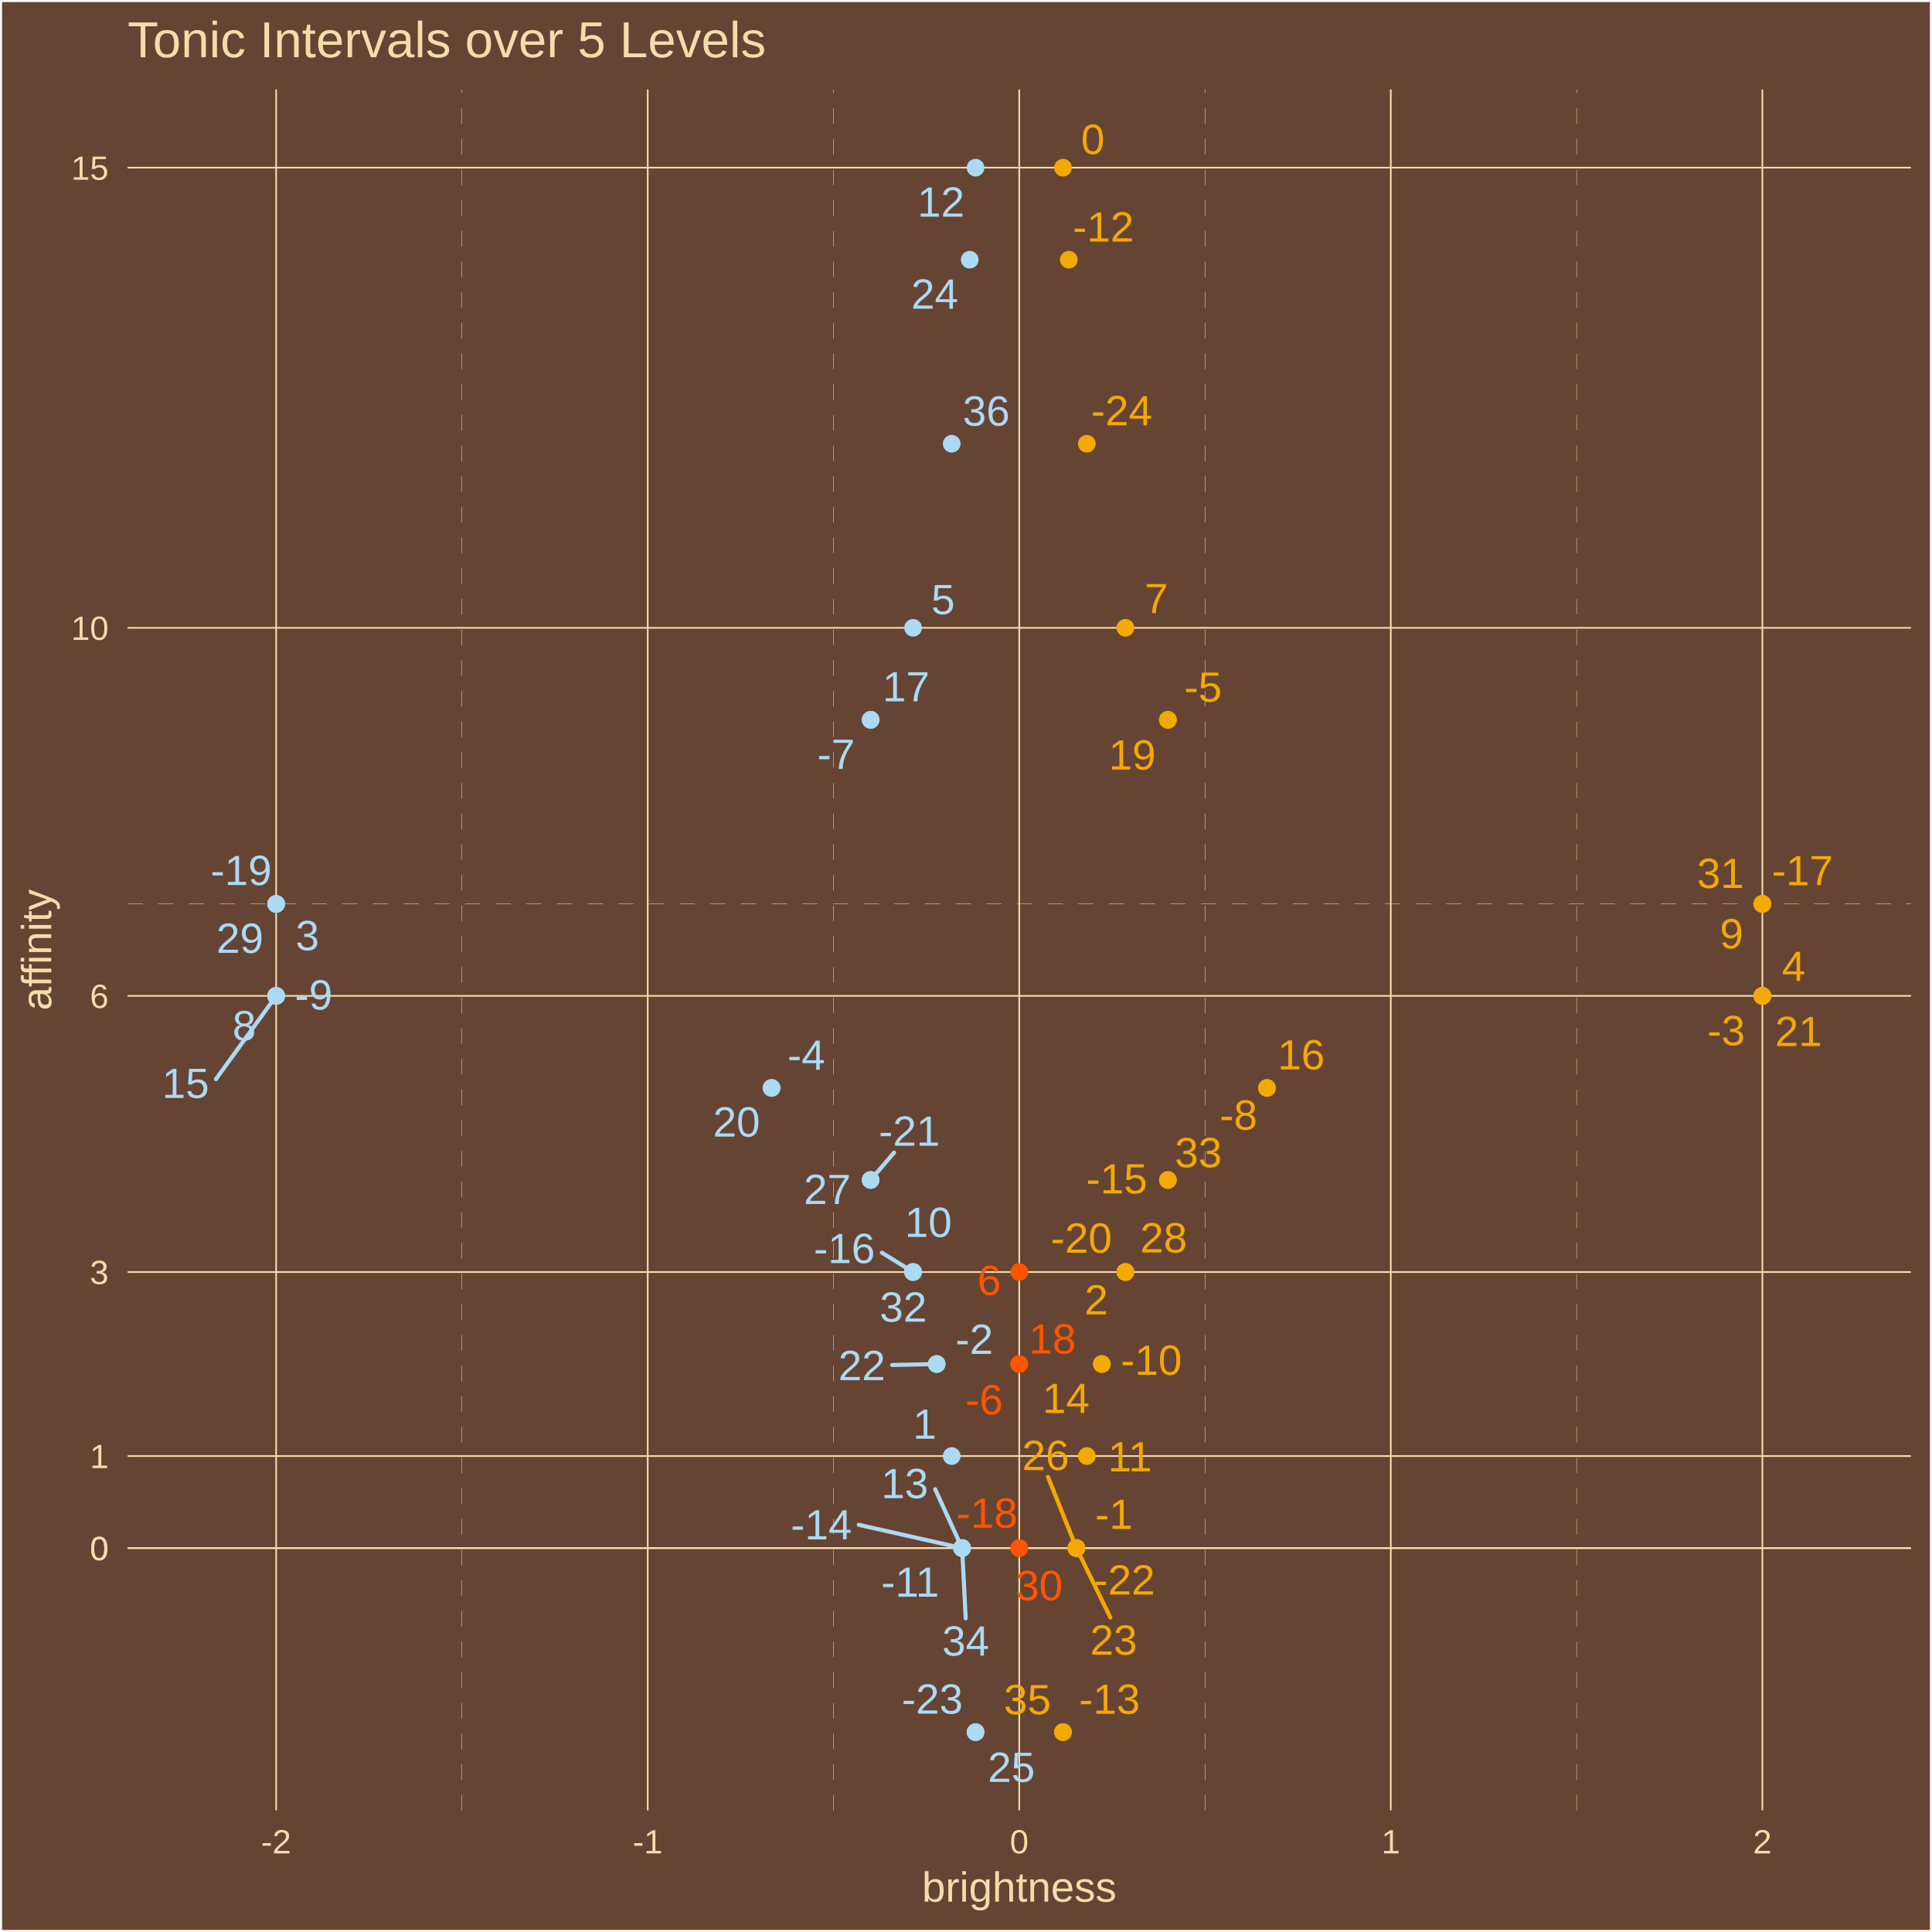
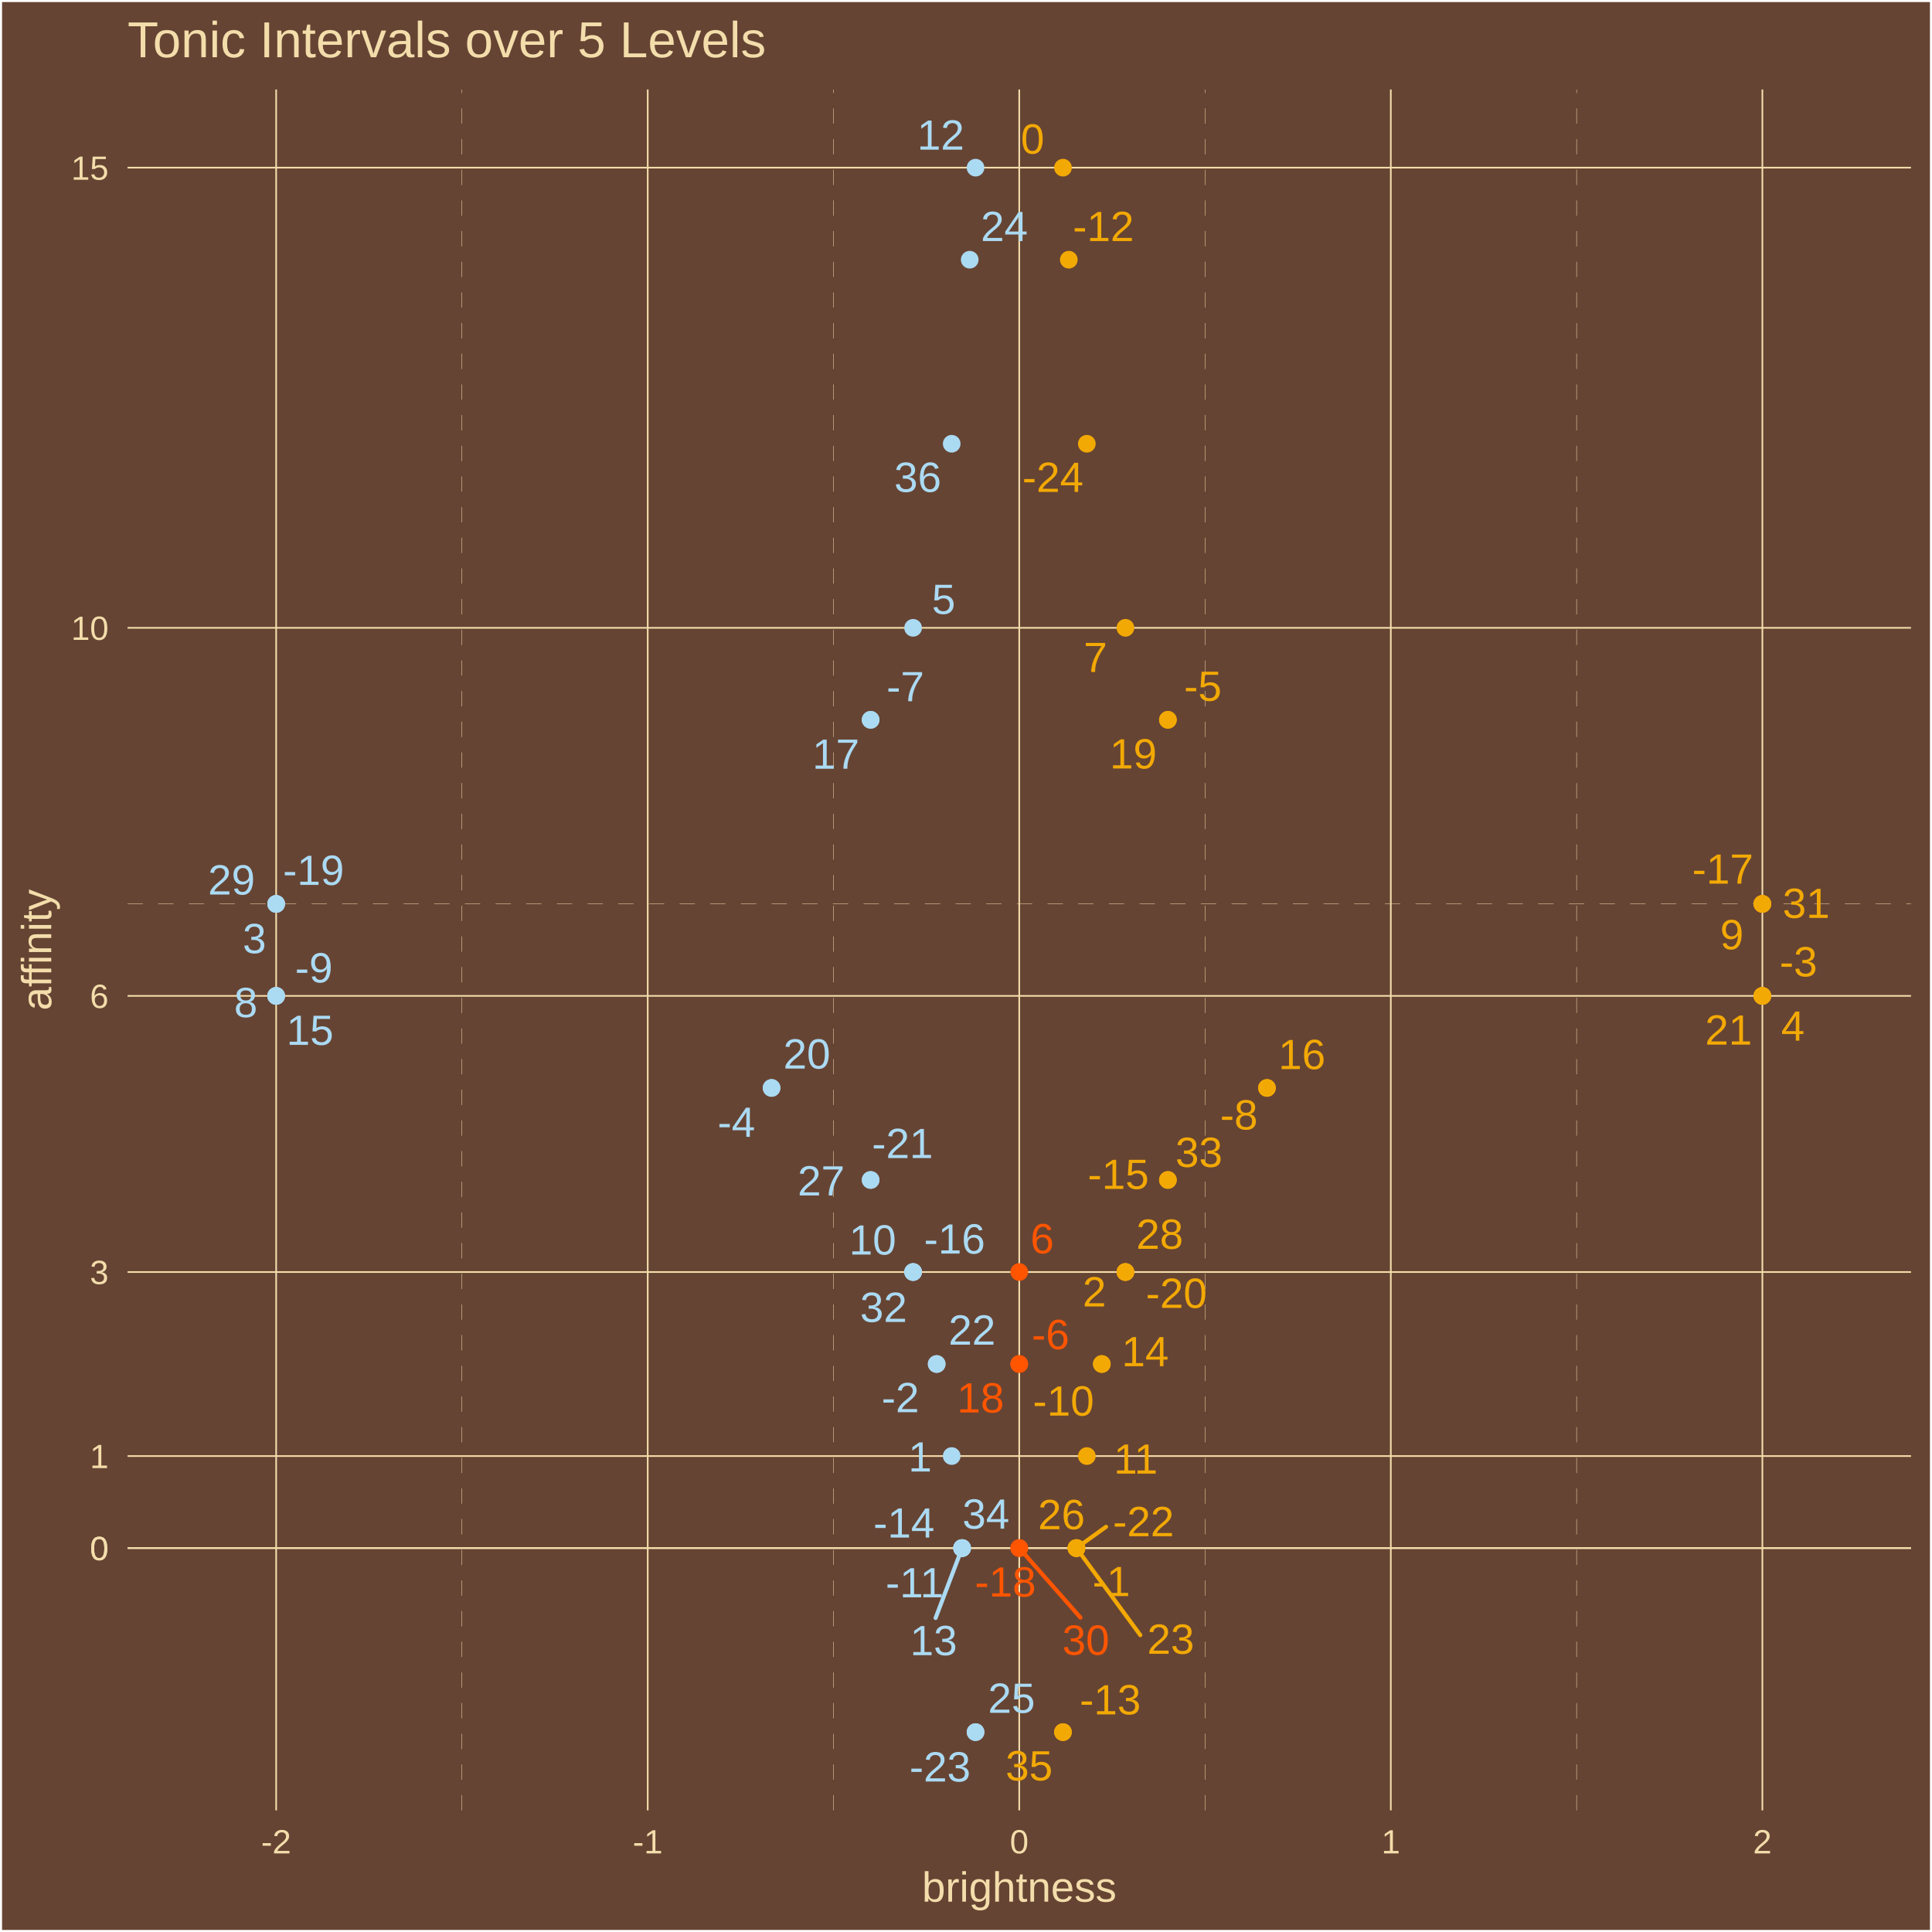
<svg xmlns="http://www.w3.org/2000/svg" class="svglite" width="504.00pt" height="504.00pt" viewBox="0 0 504.00 504.00">
  <defs>
    <style type="text/css">
    .svglite line, .svglite polyline, .svglite polygon, .svglite path, .svglite rect, .svglite circle {
      fill: none;
      stroke: #000000;
      stroke-linecap: round;
      stroke-linejoin: round;
      stroke-miterlimit: 10.00;
    }
    .svglite text {
      white-space: pre;
    }
  </style>
  </defs>
  <rect width="100%" height="100%" style="stroke: none; fill: #664433;" />
  <defs>
    <clipPath id="cpMC4wMHw1MDQuMDB8MC4wMHw1MDQuMDA=">
      <rect x="0.00" y="0.00" width="504.00" height="504.00" />
    </clipPath>
  </defs>
  <g clip-path="url(#cpMC4wMHw1MDQuMDB8MC4wMHw1MDQuMDA=)">
    <rect x="0.00" y="0" width="504.00" height="504.00" style="stroke-width: 1.07; stroke: #FFFFFF; fill: #664433;" />
  </g>
  <defs>
    <clipPath id="cpMzMuMjd8NDk4LjUyfDIzLjM0fDQ3Mi4yNw==">
      <rect x="33.27" y="23.34" width="465.25" height="448.93" />
    </clipPath>
  </defs>
  <g clip-path="url(#cpMzMuMjd8NDk4LjUyfDIzLjM0fDQ3Mi4yNw==)">
    <rect x="33.27" y="23.34" width="465.25" height="448.93" style="stroke-width: 1.07; stroke: none; fill: #664433;" />
    <polyline points="33.27,235.80 498.52,235.80 " style="stroke-width: 0.11; stroke: #F3DDAB; stroke-dasharray: 4.00,4.00; stroke-linecap: butt;" />
    <polyline points="120.50,472.27 120.50,23.34 " style="stroke-width: 0.11; stroke: #F3DDAB; stroke-dasharray: 4.00,4.00; stroke-linecap: butt;" />
    <polyline points="217.43,472.27 217.43,23.34 " style="stroke-width: 0.11; stroke: #F3DDAB; stroke-dasharray: 4.00,4.00; stroke-linecap: butt;" />
    <polyline points="314.36,472.27 314.36,23.34 " style="stroke-width: 0.11; stroke: #F3DDAB; stroke-dasharray: 4.00,4.00; stroke-linecap: butt;" />
    <polyline points="411.29,472.27 411.29,23.34 " style="stroke-width: 0.11; stroke: #F3DDAB; stroke-dasharray: 4.00,4.00; stroke-linecap: butt;" />
    <polyline points="33.27,403.85 498.52,403.85 " style="stroke-width: 0.43; stroke: #F3DDAB; stroke-linecap: butt;" />
    <polyline points="33.27,403.85 498.52,403.85 " style="stroke-width: 0.43; stroke: #F3DDAB; stroke-linecap: butt;" />
    <polyline points="33.27,379.84 498.52,379.84 " style="stroke-width: 0.43; stroke: #F3DDAB; stroke-linecap: butt;" />
    <polyline points="33.27,331.83 498.52,331.83 " style="stroke-width: 0.43; stroke: #F3DDAB; stroke-linecap: butt;" />
    <polyline points="33.27,259.80 498.52,259.80 " style="stroke-width: 0.43; stroke: #F3DDAB; stroke-linecap: butt;" />
    <polyline points="33.27,163.78 498.52,163.78 " style="stroke-width: 0.43; stroke: #F3DDAB; stroke-linecap: butt;" />
    <polyline points="33.27,43.74 498.52,43.74 " style="stroke-width: 0.43; stroke: #F3DDAB; stroke-linecap: butt;" />
    <polyline points="72.04,472.27 72.04,23.34 " style="stroke-width: 0.43; stroke: #F3DDAB; stroke-linecap: butt;" />
    <polyline points="168.97,472.27 168.97,23.34 " style="stroke-width: 0.43; stroke: #F3DDAB; stroke-linecap: butt;" />
    <polyline points="265.89,472.27 265.89,23.34 " style="stroke-width: 0.43; stroke: #F3DDAB; stroke-linecap: butt;" />
    <polyline points="362.82,472.27 362.82,23.34 " style="stroke-width: 0.43; stroke: #F3DDAB; stroke-linecap: butt;" />
    <polyline points="459.75,472.27 459.75,23.34 " style="stroke-width: 0.43; stroke: #F3DDAB; stroke-linecap: butt;" />
    <circle cx="283.52" cy="115.76" r="1.95" style="stroke-width: 0.71; stroke: #F3A904; fill: #F3A904;" />
    <circle cx="254.49" cy="451.86" r="1.95" style="stroke-width: 0.71; stroke: #ABDAF3; fill: #ABDAF3;" />
    <circle cx="280.81" cy="403.85" r="1.95" style="stroke-width: 0.71; stroke: #F3A904; fill: #F3A904;" />
    <circle cx="227.12" cy="307.82" r="1.95" style="stroke-width: 0.71; stroke: #ABDAF3; fill: #ABDAF3;" />
    <circle cx="293.59" cy="331.83" r="1.95" style="stroke-width: 0.71; stroke: #F3A904; fill: #F3A904;" />
    <circle cx="72.04" cy="235.80" r="1.95" style="stroke-width: 0.71; stroke: #ABDAF3; fill: #ABDAF3;" />
    <circle cx="265.89" cy="403.85" r="1.95" style="stroke-width: 0.71; stroke: #FF5500; fill: #FF5500;" />
    <circle cx="459.75" cy="235.80" r="1.95" style="stroke-width: 0.71; stroke: #F3A904; fill: #F3A904;" />
    <circle cx="238.20" cy="331.83" r="1.95" style="stroke-width: 0.71; stroke: #ABDAF3; fill: #ABDAF3;" />
    <circle cx="304.67" cy="307.82" r="1.95" style="stroke-width: 0.71; stroke: #F3A904; fill: #F3A904;" />
    <circle cx="250.98" cy="403.85" r="1.95" style="stroke-width: 0.71; stroke: #ABDAF3; fill: #ABDAF3;" />
    <circle cx="277.30" cy="451.86" r="1.95" style="stroke-width: 0.71; stroke: #F3A904; fill: #F3A904;" />
    <circle cx="278.82" cy="67.75" r="1.95" style="stroke-width: 0.71; stroke: #F3A904; fill: #F3A904;" />
    <circle cx="250.98" cy="403.85" r="1.95" style="stroke-width: 0.71; stroke: #ABDAF3; fill: #ABDAF3;" />
    <circle cx="287.43" cy="355.83" r="1.95" style="stroke-width: 0.71; stroke: #F3A904; fill: #F3A904;" />
    <circle cx="72.04" cy="259.80" r="1.95" style="stroke-width: 0.71; stroke: #ABDAF3; fill: #ABDAF3;" />
    <circle cx="330.51" cy="283.81" r="1.95" style="stroke-width: 0.71; stroke: #F3A904; fill: #F3A904;" />
    <circle cx="227.12" cy="187.78" r="1.95" style="stroke-width: 0.71; stroke: #ABDAF3; fill: #ABDAF3;" />
    <circle cx="265.89" cy="355.83" r="1.95" style="stroke-width: 0.71; stroke: #FF5500; fill: #FF5500;" />
    <circle cx="304.67" cy="187.78" r="1.95" style="stroke-width: 0.71; stroke: #F3A904; fill: #F3A904;" />
    <circle cx="201.28" cy="283.81" r="1.95" style="stroke-width: 0.71; stroke: #ABDAF3; fill: #ABDAF3;" />
    <circle cx="459.75" cy="259.80" r="1.95" style="stroke-width: 0.71; stroke: #F3A904; fill: #F3A904;" />
    <circle cx="244.35" cy="355.83" r="1.95" style="stroke-width: 0.71; stroke: #ABDAF3; fill: #ABDAF3;" />
    <circle cx="280.81" cy="403.85" r="1.95" style="stroke-width: 0.71; stroke: #F3A904; fill: #F3A904;" />
    <circle cx="277.30" cy="43.74" r="1.95" style="stroke-width: 0.71; stroke: #F3A904; fill: #F3A904;" />
    <circle cx="248.27" cy="379.84" r="1.95" style="stroke-width: 0.71; stroke: #ABDAF3; fill: #ABDAF3;" />
    <circle cx="293.59" cy="331.83" r="1.95" style="stroke-width: 0.71; stroke: #F3A904; fill: #F3A904;" />
    <circle cx="72.04" cy="235.80" r="1.95" style="stroke-width: 0.71; stroke: #ABDAF3; fill: #ABDAF3;" />
    <circle cx="459.75" cy="259.80" r="1.95" style="stroke-width: 0.71; stroke: #F3A904; fill: #F3A904;" />
    <circle cx="238.20" cy="163.78" r="1.95" style="stroke-width: 0.71; stroke: #ABDAF3; fill: #ABDAF3;" />
    <circle cx="265.89" cy="331.83" r="1.95" style="stroke-width: 0.71; stroke: #FF5500; fill: #FF5500;" />
    <circle cx="293.59" cy="163.78" r="1.95" style="stroke-width: 0.71; stroke: #F3A904; fill: #F3A904;" />
    <circle cx="72.04" cy="259.80" r="1.95" style="stroke-width: 0.71; stroke: #ABDAF3; fill: #ABDAF3;" />
    <circle cx="459.75" cy="235.80" r="1.95" style="stroke-width: 0.71; stroke: #F3A904; fill: #F3A904;" />
    <circle cx="238.20" cy="331.83" r="1.95" style="stroke-width: 0.71; stroke: #ABDAF3; fill: #ABDAF3;" />
    <circle cx="283.52" cy="379.84" r="1.95" style="stroke-width: 0.71; stroke: #F3A904; fill: #F3A904;" />
    <circle cx="254.49" cy="43.74" r="1.95" style="stroke-width: 0.71; stroke: #ABDAF3; fill: #ABDAF3;" />
    <circle cx="250.98" cy="403.85" r="1.95" style="stroke-width: 0.71; stroke: #ABDAF3; fill: #ABDAF3;" />
    <circle cx="287.43" cy="355.83" r="1.95" style="stroke-width: 0.71; stroke: #F3A904; fill: #F3A904;" />
    <circle cx="72.04" cy="259.80" r="1.95" style="stroke-width: 0.71; stroke: #ABDAF3; fill: #ABDAF3;" />
    <circle cx="330.51" cy="283.81" r="1.95" style="stroke-width: 0.71; stroke: #F3A904; fill: #F3A904;" />
    <circle cx="227.12" cy="187.78" r="1.95" style="stroke-width: 0.71; stroke: #ABDAF3; fill: #ABDAF3;" />
    <circle cx="265.89" cy="355.83" r="1.95" style="stroke-width: 0.71; stroke: #FF5500; fill: #FF5500;" />
    <circle cx="304.67" cy="187.78" r="1.95" style="stroke-width: 0.71; stroke: #F3A904; fill: #F3A904;" />
    <circle cx="201.28" cy="283.81" r="1.95" style="stroke-width: 0.71; stroke: #ABDAF3; fill: #ABDAF3;" />
    <circle cx="459.75" cy="259.80" r="1.95" style="stroke-width: 0.71; stroke: #F3A904; fill: #F3A904;" />
    <circle cx="244.35" cy="355.83" r="1.95" style="stroke-width: 0.71; stroke: #ABDAF3; fill: #ABDAF3;" />
    <circle cx="280.81" cy="403.85" r="1.95" style="stroke-width: 0.71; stroke: #F3A904; fill: #F3A904;" />
    <circle cx="252.97" cy="67.75" r="1.95" style="stroke-width: 0.71; stroke: #ABDAF3; fill: #ABDAF3;" />
    <circle cx="254.49" cy="451.86" r="1.95" style="stroke-width: 0.71; stroke: #ABDAF3; fill: #ABDAF3;" />
    <circle cx="280.81" cy="403.85" r="1.95" style="stroke-width: 0.71; stroke: #F3A904; fill: #F3A904;" />
    <circle cx="227.12" cy="307.82" r="1.95" style="stroke-width: 0.71; stroke: #ABDAF3; fill: #ABDAF3;" />
    <circle cx="293.59" cy="331.83" r="1.95" style="stroke-width: 0.71; stroke: #F3A904; fill: #F3A904;" />
    <circle cx="72.04" cy="235.80" r="1.95" style="stroke-width: 0.71; stroke: #ABDAF3; fill: #ABDAF3;" />
    <circle cx="265.89" cy="403.85" r="1.95" style="stroke-width: 0.71; stroke: #FF5500; fill: #FF5500;" />
    <circle cx="459.75" cy="235.80" r="1.95" style="stroke-width: 0.71; stroke: #F3A904; fill: #F3A904;" />
    <circle cx="238.20" cy="331.83" r="1.95" style="stroke-width: 0.71; stroke: #ABDAF3; fill: #ABDAF3;" />
    <circle cx="304.67" cy="307.82" r="1.95" style="stroke-width: 0.71; stroke: #F3A904; fill: #F3A904;" />
    <circle cx="250.98" cy="403.85" r="1.95" style="stroke-width: 0.71; stroke: #ABDAF3; fill: #ABDAF3;" />
    <circle cx="277.30" cy="451.86" r="1.95" style="stroke-width: 0.71; stroke: #F3A904; fill: #F3A904;" />
    <circle cx="248.27" cy="115.76" r="1.95" style="stroke-width: 0.71; stroke: #ABDAF3; fill: #ABDAF3;" />
-     <line x1="233.23" y1="300.69" x2="227.85" y2="306.97" style="stroke-width: 1.07; stroke: #ABDAF3;" />
-     <line x1="230.05" y1="326.78" x2="237.24" y2="331.23" style="stroke-width: 1.07; stroke: #ABDAF3;" />
-     <line x1="224.03" y1="397.78" x2="249.87" y2="403.60" style="stroke-width: 1.07; stroke: #ABDAF3;" />
-     <line x1="243.95" y1="388.49" x2="250.52" y2="402.84" style="stroke-width: 1.07; stroke: #ABDAF3;" />
-     <line x1="56.34" y1="281.50" x2="71.39" y2="260.71" style="stroke-width: 1.07; stroke: #ABDAF3;" />
-     <line x1="232.77" y1="356.09" x2="243.21" y2="355.86" style="stroke-width: 1.07; stroke: #ABDAF3;" />
-     <line x1="289.66" y1="421.95" x2="281.29" y2="404.84" style="stroke-width: 1.07; stroke: #F3A904;" />
-     <line x1="273.39" y1="385.29" x2="280.40" y2="402.82" style="stroke-width: 1.07; stroke: #F3A904;" />
-     <line x1="251.92" y1="422.18" x2="251.04" y2="404.95" style="stroke-width: 1.07; stroke: #ABDAF3;" />
-     <text x="292.61" y="110.94" text-anchor="middle" style="font-size: 11.04px;fill: #F3A904; font-family: &quot;Arial&quot;;" textLength="15.94px" lengthAdjust="spacingAndGlyphs">-24</text>
-     <text x="243.21" y="447.04" text-anchor="middle" style="font-size: 11.04px;fill: #ABDAF3; font-family: &quot;Arial&quot;;" textLength="15.94px" lengthAdjust="spacingAndGlyphs">-23</text>
-     <text x="293.33" y="415.97" text-anchor="middle" style="font-size: 11.04px;fill: #F3A904; font-family: &quot;Arial&quot;;" textLength="15.94px" lengthAdjust="spacingAndGlyphs">-22</text>
-     <text x="237.22" y="298.89" text-anchor="middle" style="font-size: 11.04px;fill: #ABDAF3; font-family: &quot;Arial&quot;;" textLength="15.94px" lengthAdjust="spacingAndGlyphs">-21</text>
-     <text x="282.09" y="326.80" text-anchor="middle" style="font-size: 11.04px;fill: #F3A904; font-family: &quot;Arial&quot;;" textLength="15.94px" lengthAdjust="spacingAndGlyphs">-20</text>
-     <text x="62.91" y="230.88" text-anchor="middle" style="font-size: 11.04px;fill: #ABDAF3; font-family: &quot;Arial&quot;;" textLength="15.94px" lengthAdjust="spacingAndGlyphs">-19</text>
-     <text x="257.48" y="398.53" text-anchor="middle" style="font-size: 11.04px;fill: #FF5500; font-family: &quot;Arial&quot;;" textLength="15.94px" lengthAdjust="spacingAndGlyphs">-18</text>
-     <text x="470.20" y="230.93" text-anchor="middle" style="font-size: 11.04px;fill: #F3A904; font-family: &quot;Arial&quot;;" textLength="15.94px" lengthAdjust="spacingAndGlyphs">-17</text>
-     <text x="220.28" y="329.49" text-anchor="middle" style="font-size: 11.04px;fill: #ABDAF3; font-family: &quot;Arial&quot;;" textLength="15.94px" lengthAdjust="spacingAndGlyphs">-16</text>
-     <text x="291.32" y="311.33" text-anchor="middle" style="font-size: 11.04px;fill: #F3A904; font-family: &quot;Arial&quot;;" textLength="15.94px" lengthAdjust="spacingAndGlyphs">-15</text>
-     <text x="214.26" y="401.58" text-anchor="middle" style="font-size: 11.04px;fill: #ABDAF3; font-family: &quot;Arial&quot;;" textLength="15.94px" lengthAdjust="spacingAndGlyphs">-14</text>
-     <text x="289.43" y="447.08" text-anchor="middle" style="font-size: 11.04px;fill: #F3A904; font-family: &quot;Arial&quot;;" textLength="15.94px" lengthAdjust="spacingAndGlyphs">-13</text>
-     <text x="287.83" y="63.01" text-anchor="middle" style="font-size: 11.04px;fill: #F3A904; font-family: &quot;Arial&quot;;" textLength="15.94px" lengthAdjust="spacingAndGlyphs">-12</text>
-     <text x="237.43" y="416.54" text-anchor="middle" style="font-size: 11.04px;fill: #ABDAF3; font-family: &quot;Arial&quot;;" textLength="15.94px" lengthAdjust="spacingAndGlyphs">-11</text>
-     <text x="300.33" y="358.64" text-anchor="middle" style="font-size: 11.04px;fill: #F3A904; font-family: &quot;Arial&quot;;" textLength="15.94px" lengthAdjust="spacingAndGlyphs">-10</text>
-     <text x="81.83" y="263.35" text-anchor="middle" style="font-size: 11.04px;fill: #ABDAF3; font-family: &quot;Arial&quot;;" textLength="9.81px" lengthAdjust="spacingAndGlyphs">-9</text>
-     <text x="323.09" y="294.70" text-anchor="middle" style="font-size: 11.04px;fill: #F3A904; font-family: &quot;Arial&quot;;" textLength="9.81px" lengthAdjust="spacingAndGlyphs">-8</text>
-     <text x="218.10" y="200.57" text-anchor="middle" style="font-size: 11.04px;fill: #ABDAF3; font-family: &quot;Arial&quot;;" textLength="9.81px" lengthAdjust="spacingAndGlyphs">-7</text>
-     <text x="256.74" y="368.97" text-anchor="middle" style="font-size: 11.04px;fill: #FF5500; font-family: &quot;Arial&quot;;" textLength="9.81px" lengthAdjust="spacingAndGlyphs">-6</text>
-     <text x="313.84" y="183.05" text-anchor="middle" style="font-size: 11.04px;fill: #F3A904; font-family: &quot;Arial&quot;;" textLength="9.81px" lengthAdjust="spacingAndGlyphs">-5</text>
-     <text x="210.33" y="279.07" text-anchor="middle" style="font-size: 11.04px;fill: #ABDAF3; font-family: &quot;Arial&quot;;" textLength="9.81px" lengthAdjust="spacingAndGlyphs">-4</text>
-     <text x="450.31" y="272.67" text-anchor="middle" style="font-size: 11.04px;fill: #F3A904; font-family: &quot;Arial&quot;;" textLength="9.81px" lengthAdjust="spacingAndGlyphs">-3</text>
-     <text x="254.18" y="353.19" text-anchor="middle" style="font-size: 11.04px;fill: #ABDAF3; font-family: &quot;Arial&quot;;" textLength="9.81px" lengthAdjust="spacingAndGlyphs">-2</text>
-     <text x="290.60" y="398.84" text-anchor="middle" style="font-size: 11.04px;fill: #F3A904; font-family: &quot;Arial&quot;;" textLength="9.81px" lengthAdjust="spacingAndGlyphs">-1</text>
-     <text x="285.08" y="40.17" text-anchor="middle" style="font-size: 11.04px;fill: #F3A904; font-family: &quot;Arial&quot;;" textLength="6.13px" lengthAdjust="spacingAndGlyphs">0</text>
-     <text x="241.23" y="375.33" text-anchor="middle" style="font-size: 11.04px;fill: #ABDAF3; font-family: &quot;Arial&quot;;" textLength="6.13px" lengthAdjust="spacingAndGlyphs">1</text>
-     <text x="285.99" y="342.90" text-anchor="middle" style="font-size: 11.04px;fill: #F3A904; font-family: &quot;Arial&quot;;" textLength="6.13px" lengthAdjust="spacingAndGlyphs">2</text>
-     <text x="80.19" y="247.88" text-anchor="middle" style="font-size: 11.04px;fill: #ABDAF3; font-family: &quot;Arial&quot;;" textLength="6.13px" lengthAdjust="spacingAndGlyphs">3</text>
-     <text x="467.91" y="255.89" text-anchor="middle" style="font-size: 11.04px;fill: #F3A904; font-family: &quot;Arial&quot;;" textLength="6.13px" lengthAdjust="spacingAndGlyphs">4</text>
-     <text x="246.02" y="160.22" text-anchor="middle" style="font-size: 11.04px;fill: #ABDAF3; font-family: &quot;Arial&quot;;" textLength="6.13px" lengthAdjust="spacingAndGlyphs">5</text>
-     <text x="258.07" y="337.82" text-anchor="middle" style="font-size: 11.04px;fill: #FF5500; font-family: &quot;Arial&quot;;" textLength="6.13px" lengthAdjust="spacingAndGlyphs">6</text>
-     <text x="301.65" y="159.96" text-anchor="middle" style="font-size: 11.04px;fill: #F3A904; font-family: &quot;Arial&quot;;" textLength="6.13px" lengthAdjust="spacingAndGlyphs">7</text>
-     <text x="63.71" y="271.39" text-anchor="middle" style="font-size: 11.04px;fill: #ABDAF3; font-family: &quot;Arial&quot;;" textLength="6.13px" lengthAdjust="spacingAndGlyphs">8</text>
-     <text x="451.71" y="247.40" text-anchor="middle" style="font-size: 11.04px;fill: #F3A904; font-family: &quot;Arial&quot;;" textLength="6.13px" lengthAdjust="spacingAndGlyphs">9</text>
-     <text x="242.17" y="322.69" text-anchor="middle" style="font-size: 11.04px;fill: #ABDAF3; font-family: &quot;Arial&quot;;" textLength="12.27px" lengthAdjust="spacingAndGlyphs">10</text>
-     <text x="294.77" y="383.83" text-anchor="middle" style="font-size: 11.04px;fill: #F3A904; font-family: &quot;Arial&quot;;" textLength="12.27px" lengthAdjust="spacingAndGlyphs">11</text>
-     <text x="245.46" y="56.52" text-anchor="middle" style="font-size: 11.04px;fill: #ABDAF3; font-family: &quot;Arial&quot;;" textLength="12.27px" lengthAdjust="spacingAndGlyphs">12</text>
-     <text x="236.02" y="390.82" text-anchor="middle" style="font-size: 11.04px;fill: #ABDAF3; font-family: &quot;Arial&quot;;" textLength="12.27px" lengthAdjust="spacingAndGlyphs">13</text>
-     <text x="278.10" y="368.60" text-anchor="middle" style="font-size: 11.04px;fill: #F3A904; font-family: &quot;Arial&quot;;" textLength="12.27px" lengthAdjust="spacingAndGlyphs">14</text>
-     <text x="48.41" y="286.42" text-anchor="middle" style="font-size: 11.04px;fill: #ABDAF3; font-family: &quot;Arial&quot;;" textLength="12.27px" lengthAdjust="spacingAndGlyphs">15</text>
-     <text x="339.45" y="278.98" text-anchor="middle" style="font-size: 11.04px;fill: #F3A904; font-family: &quot;Arial&quot;;" textLength="12.27px" lengthAdjust="spacingAndGlyphs">16</text>
-     <text x="236.36" y="182.96" text-anchor="middle" style="font-size: 11.04px;fill: #ABDAF3; font-family: &quot;Arial&quot;;" textLength="12.27px" lengthAdjust="spacingAndGlyphs">17</text>
-     <text x="274.54" y="353.10" text-anchor="middle" style="font-size: 11.04px;fill: #FF5500; font-family: &quot;Arial&quot;;" textLength="12.27px" lengthAdjust="spacingAndGlyphs">18</text>
-     <text x="295.37" y="200.75" text-anchor="middle" style="font-size: 11.04px;fill: #F3A904; font-family: &quot;Arial&quot;;" textLength="12.27px" lengthAdjust="spacingAndGlyphs">19</text>
-     <text x="192.13" y="296.50" text-anchor="middle" style="font-size: 11.04px;fill: #ABDAF3; font-family: &quot;Arial&quot;;" textLength="12.27px" lengthAdjust="spacingAndGlyphs">20</text>
-     <text x="469.18" y="272.88" text-anchor="middle" style="font-size: 11.04px;fill: #F3A904; font-family: &quot;Arial&quot;;" textLength="12.27px" lengthAdjust="spacingAndGlyphs">21</text>
-     <text x="224.83" y="360.04" text-anchor="middle" style="font-size: 11.04px;fill: #ABDAF3; font-family: &quot;Arial&quot;;" textLength="12.27px" lengthAdjust="spacingAndGlyphs">22</text>
-     <text x="290.51" y="431.66" text-anchor="middle" style="font-size: 11.04px;fill: #F3A904; font-family: &quot;Arial&quot;;" textLength="12.27px" lengthAdjust="spacingAndGlyphs">23</text>
-     <text x="243.84" y="80.53" text-anchor="middle" style="font-size: 11.04px;fill: #ABDAF3; font-family: &quot;Arial&quot;;" textLength="12.27px" lengthAdjust="spacingAndGlyphs">24</text>
-     <text x="263.83" y="464.84" text-anchor="middle" style="font-size: 11.04px;fill: #ABDAF3; font-family: &quot;Arial&quot;;" textLength="12.27px" lengthAdjust="spacingAndGlyphs">25</text>
-     <text x="272.77" y="383.49" text-anchor="middle" style="font-size: 11.04px;fill: #F3A904; font-family: &quot;Arial&quot;;" textLength="12.27px" lengthAdjust="spacingAndGlyphs">26</text>
-     <text x="215.82" y="314.09" text-anchor="middle" style="font-size: 11.04px;fill: #ABDAF3; font-family: &quot;Arial&quot;;" textLength="12.27px" lengthAdjust="spacingAndGlyphs">27</text>
-     <text x="303.55" y="326.71" text-anchor="middle" style="font-size: 11.04px;fill: #F3A904; font-family: &quot;Arial&quot;;" textLength="12.27px" lengthAdjust="spacingAndGlyphs">28</text>
-     <text x="62.59" y="248.58" text-anchor="middle" style="font-size: 11.04px;fill: #ABDAF3; font-family: &quot;Arial&quot;;" textLength="12.27px" lengthAdjust="spacingAndGlyphs">29</text>
-     <text x="271.08" y="417.44" text-anchor="middle" style="font-size: 11.04px;fill: #FF5500; font-family: &quot;Arial&quot;;" textLength="12.27px" lengthAdjust="spacingAndGlyphs">30</text>
-     <text x="448.82" y="231.64" text-anchor="middle" style="font-size: 11.04px;fill: #F3A904; font-family: &quot;Arial&quot;;" textLength="12.27px" lengthAdjust="spacingAndGlyphs">31</text>
-     <text x="235.63" y="344.79" text-anchor="middle" style="font-size: 11.04px;fill: #ABDAF3; font-family: &quot;Arial&quot;;" textLength="12.27px" lengthAdjust="spacingAndGlyphs">32</text>
-     <text x="312.61" y="304.49" text-anchor="middle" style="font-size: 11.04px;fill: #F3A904; font-family: &quot;Arial&quot;;" textLength="12.27px" lengthAdjust="spacingAndGlyphs">33</text>
-     <text x="251.92" y="431.90" text-anchor="middle" style="font-size: 11.04px;fill: #ABDAF3; font-family: &quot;Arial&quot;;" textLength="12.27px" lengthAdjust="spacingAndGlyphs">34</text>
-     <text x="268.02" y="447.19" text-anchor="middle" style="font-size: 11.04px;fill: #F3A904; font-family: &quot;Arial&quot;;" textLength="12.27px" lengthAdjust="spacingAndGlyphs">35</text>
-     <text x="257.29" y="111.04" text-anchor="middle" style="font-size: 11.04px;fill: #ABDAF3; font-family: &quot;Arial&quot;;" textLength="12.27px" lengthAdjust="spacingAndGlyphs">36</text>
+     <line x1="288.53" y1="398.30" x2="281.72" y2="403.19" style="stroke-width: 1.07; stroke: #F3A904;" />
+     <line x1="244.07" y1="422.08" x2="250.59" y2="404.88" style="stroke-width: 1.07; stroke: #ABDAF3;" />
+     <line x1="297.47" y1="426.55" x2="281.47" y2="404.74" style="stroke-width: 1.07; stroke: #F3A904;" />
+     <line x1="281.85" y1="421.97" x2="266.63" y2="404.69" style="stroke-width: 1.07; stroke: #FF5500;" />
+     <text x="274.67" y="128.33" text-anchor="middle" style="font-size: 11.04px;fill: #F3A904; font-family: &quot;Arial&quot;;" textLength="15.94px" lengthAdjust="spacingAndGlyphs">-24</text>
+     <text x="245.23" y="464.74" text-anchor="middle" style="font-size: 11.04px;fill: #ABDAF3; font-family: &quot;Arial&quot;;" textLength="15.94px" lengthAdjust="spacingAndGlyphs">-23</text>
+     <text x="298.30" y="400.75" text-anchor="middle" style="font-size: 11.04px;fill: #F3A904; font-family: &quot;Arial&quot;;" textLength="15.94px" lengthAdjust="spacingAndGlyphs">-22</text>
+     <text x="235.43" y="302.11" text-anchor="middle" style="font-size: 11.04px;fill: #ABDAF3; font-family: &quot;Arial&quot;;" textLength="15.94px" lengthAdjust="spacingAndGlyphs">-21</text>
+     <text x="306.89" y="341.19" text-anchor="middle" style="font-size: 11.04px;fill: #F3A904; font-family: &quot;Arial&quot;;" textLength="15.94px" lengthAdjust="spacingAndGlyphs">-20</text>
+     <text x="81.79" y="230.84" text-anchor="middle" style="font-size: 11.04px;fill: #ABDAF3; font-family: &quot;Arial&quot;;" textLength="15.94px" lengthAdjust="spacingAndGlyphs">-19</text>
+     <text x="262.28" y="416.49" text-anchor="middle" style="font-size: 11.04px;fill: #FF5500; font-family: &quot;Arial&quot;;" textLength="15.94px" lengthAdjust="spacingAndGlyphs">-18</text>
+     <text x="449.42" y="230.52" text-anchor="middle" style="font-size: 11.04px;fill: #F3A904; font-family: &quot;Arial&quot;;" textLength="15.94px" lengthAdjust="spacingAndGlyphs">-17</text>
+     <text x="249.02" y="327.02" text-anchor="middle" style="font-size: 11.04px;fill: #ABDAF3; font-family: &quot;Arial&quot;;" textLength="15.94px" lengthAdjust="spacingAndGlyphs">-16</text>
+     <text x="291.73" y="310.16" text-anchor="middle" style="font-size: 11.04px;fill: #F3A904; font-family: &quot;Arial&quot;;" textLength="15.94px" lengthAdjust="spacingAndGlyphs">-15</text>
+     <text x="235.82" y="401.11" text-anchor="middle" style="font-size: 11.04px;fill: #ABDAF3; font-family: &quot;Arial&quot;;" textLength="15.94px" lengthAdjust="spacingAndGlyphs">-14</text>
+     <text x="289.64" y="447.23" text-anchor="middle" style="font-size: 11.04px;fill: #F3A904; font-family: &quot;Arial&quot;;" textLength="15.94px" lengthAdjust="spacingAndGlyphs">-13</text>
+     <text x="287.84" y="62.89" text-anchor="middle" style="font-size: 11.04px;fill: #F3A904; font-family: &quot;Arial&quot;;" textLength="15.94px" lengthAdjust="spacingAndGlyphs">-12</text>
+     <text x="238.60" y="416.69" text-anchor="middle" style="font-size: 11.04px;fill: #ABDAF3; font-family: &quot;Arial&quot;;" textLength="15.94px" lengthAdjust="spacingAndGlyphs">-11</text>
+     <text x="277.42" y="369.29" text-anchor="middle" style="font-size: 11.04px;fill: #F3A904; font-family: &quot;Arial&quot;;" textLength="15.94px" lengthAdjust="spacingAndGlyphs">-10</text>
+     <text x="81.88" y="256.29" text-anchor="middle" style="font-size: 11.04px;fill: #ABDAF3; font-family: &quot;Arial&quot;;" textLength="9.81px" lengthAdjust="spacingAndGlyphs">-9</text>
+     <text x="323.20" y="294.65" text-anchor="middle" style="font-size: 11.04px;fill: #F3A904; font-family: &quot;Arial&quot;;" textLength="9.81px" lengthAdjust="spacingAndGlyphs">-8</text>
+     <text x="236.18" y="182.93" text-anchor="middle" style="font-size: 11.04px;fill: #ABDAF3; font-family: &quot;Arial&quot;;" textLength="9.81px" lengthAdjust="spacingAndGlyphs">-7</text>
+     <text x="274.05" y="351.95" text-anchor="middle" style="font-size: 11.04px;fill: #FF5500; font-family: &quot;Arial&quot;;" textLength="9.81px" lengthAdjust="spacingAndGlyphs">-6</text>
+     <text x="313.78" y="182.82" text-anchor="middle" style="font-size: 11.04px;fill: #F3A904; font-family: &quot;Arial&quot;;" textLength="9.81px" lengthAdjust="spacingAndGlyphs">-5</text>
+     <text x="192.10" y="296.57" text-anchor="middle" style="font-size: 11.04px;fill: #ABDAF3; font-family: &quot;Arial&quot;;" textLength="9.81px" lengthAdjust="spacingAndGlyphs">-4</text>
+     <text x="469.16" y="254.71" text-anchor="middle" style="font-size: 11.04px;fill: #F3A904; font-family: &quot;Arial&quot;;" textLength="9.81px" lengthAdjust="spacingAndGlyphs">-3</text>
+     <text x="234.88" y="368.41" text-anchor="middle" style="font-size: 11.04px;fill: #ABDAF3; font-family: &quot;Arial&quot;;" textLength="9.81px" lengthAdjust="spacingAndGlyphs">-2</text>
+     <text x="289.92" y="416.37" text-anchor="middle" style="font-size: 11.04px;fill: #F3A904; font-family: &quot;Arial&quot;;" textLength="9.81px" lengthAdjust="spacingAndGlyphs">-1</text>
+     <text x="269.36" y="40.08" text-anchor="middle" style="font-size: 11.04px;fill: #F3A904; font-family: &quot;Arial&quot;;" textLength="6.13px" lengthAdjust="spacingAndGlyphs">0</text>
+     <text x="240.02" y="383.87" text-anchor="middle" style="font-size: 11.04px;fill: #ABDAF3; font-family: &quot;Arial&quot;;" textLength="6.13px" lengthAdjust="spacingAndGlyphs">1</text>
+     <text x="285.49" y="340.81" text-anchor="middle" style="font-size: 11.04px;fill: #F3A904; font-family: &quot;Arial&quot;;" textLength="6.13px" lengthAdjust="spacingAndGlyphs">2</text>
+     <text x="66.38" y="248.66" text-anchor="middle" style="font-size: 11.04px;fill: #ABDAF3; font-family: &quot;Arial&quot;;" textLength="6.13px" lengthAdjust="spacingAndGlyphs">3</text>
+     <text x="467.71" y="271.48" text-anchor="middle" style="font-size: 11.04px;fill: #F3A904; font-family: &quot;Arial&quot;;" textLength="6.13px" lengthAdjust="spacingAndGlyphs">4</text>
+     <text x="246.16" y="160.15" text-anchor="middle" style="font-size: 11.04px;fill: #ABDAF3; font-family: &quot;Arial&quot;;" textLength="6.13px" lengthAdjust="spacingAndGlyphs">5</text>
+     <text x="271.87" y="326.95" text-anchor="middle" style="font-size: 11.04px;fill: #FF5500; font-family: &quot;Arial&quot;;" textLength="6.13px" lengthAdjust="spacingAndGlyphs">6</text>
+     <text x="285.76" y="175.31" text-anchor="middle" style="font-size: 11.04px;fill: #F3A904; font-family: &quot;Arial&quot;;" textLength="6.13px" lengthAdjust="spacingAndGlyphs">7</text>
+     <text x="64.12" y="265.35" text-anchor="middle" style="font-size: 11.04px;fill: #ABDAF3; font-family: &quot;Arial&quot;;" textLength="6.13px" lengthAdjust="spacingAndGlyphs">8</text>
+     <text x="451.79" y="247.63" text-anchor="middle" style="font-size: 11.04px;fill: #F3A904; font-family: &quot;Arial&quot;;" textLength="6.13px" lengthAdjust="spacingAndGlyphs">9</text>
+     <text x="227.64" y="327.27" text-anchor="middle" style="font-size: 11.04px;fill: #ABDAF3; font-family: &quot;Arial&quot;;" textLength="12.27px" lengthAdjust="spacingAndGlyphs">10</text>
+     <text x="296.28" y="384.42" text-anchor="middle" style="font-size: 11.04px;fill: #F3A904; font-family: &quot;Arial&quot;;" textLength="12.27px" lengthAdjust="spacingAndGlyphs">11</text>
+     <text x="245.41" y="39.04" text-anchor="middle" style="font-size: 11.04px;fill: #ABDAF3; font-family: &quot;Arial&quot;;" textLength="12.27px" lengthAdjust="spacingAndGlyphs">12</text>
+     <text x="243.55" y="431.79" text-anchor="middle" style="font-size: 11.04px;fill: #ABDAF3; font-family: &quot;Arial&quot;;" textLength="12.27px" lengthAdjust="spacingAndGlyphs">13</text>
+     <text x="298.75" y="356.41" text-anchor="middle" style="font-size: 11.04px;fill: #F3A904; font-family: &quot;Arial&quot;;" textLength="12.27px" lengthAdjust="spacingAndGlyphs">14</text>
+     <text x="80.87" y="272.58" text-anchor="middle" style="font-size: 11.04px;fill: #ABDAF3; font-family: &quot;Arial&quot;;" textLength="12.27px" lengthAdjust="spacingAndGlyphs">15</text>
+     <text x="339.63" y="278.90" text-anchor="middle" style="font-size: 11.04px;fill: #F3A904; font-family: &quot;Arial&quot;;" textLength="12.27px" lengthAdjust="spacingAndGlyphs">16</text>
+     <text x="218.05" y="200.54" text-anchor="middle" style="font-size: 11.04px;fill: #ABDAF3; font-family: &quot;Arial&quot;;" textLength="12.27px" lengthAdjust="spacingAndGlyphs">17</text>
+     <text x="255.80" y="368.48" text-anchor="middle" style="font-size: 11.04px;fill: #FF5500; font-family: &quot;Arial&quot;;" textLength="12.27px" lengthAdjust="spacingAndGlyphs">18</text>
+     <text x="295.64" y="200.47" text-anchor="middle" style="font-size: 11.04px;fill: #F3A904; font-family: &quot;Arial&quot;;" textLength="12.27px" lengthAdjust="spacingAndGlyphs">19</text>
+     <text x="210.47" y="278.76" text-anchor="middle" style="font-size: 11.04px;fill: #ABDAF3; font-family: &quot;Arial&quot;;" textLength="12.27px" lengthAdjust="spacingAndGlyphs">20</text>
+     <text x="450.93" y="272.51" text-anchor="middle" style="font-size: 11.04px;fill: #F3A904; font-family: &quot;Arial&quot;;" textLength="12.27px" lengthAdjust="spacingAndGlyphs">21</text>
+     <text x="253.57" y="350.78" text-anchor="middle" style="font-size: 11.04px;fill: #ABDAF3; font-family: &quot;Arial&quot;;" textLength="12.27px" lengthAdjust="spacingAndGlyphs">22</text>
+     <text x="305.40" y="431.42" text-anchor="middle" style="font-size: 11.04px;fill: #F3A904; font-family: &quot;Arial&quot;;" textLength="12.27px" lengthAdjust="spacingAndGlyphs">23</text>
+     <text x="261.99" y="62.89" text-anchor="middle" style="font-size: 11.04px;fill: #ABDAF3; font-family: &quot;Arial&quot;;" textLength="12.27px" lengthAdjust="spacingAndGlyphs">24</text>
+     <text x="263.87" y="446.82" text-anchor="middle" style="font-size: 11.04px;fill: #ABDAF3; font-family: &quot;Arial&quot;;" textLength="12.27px" lengthAdjust="spacingAndGlyphs">25</text>
+     <text x="276.90" y="398.92" text-anchor="middle" style="font-size: 11.04px;fill: #F3A904; font-family: &quot;Arial&quot;;" textLength="12.27px" lengthAdjust="spacingAndGlyphs">26</text>
+     <text x="214.21" y="311.87" text-anchor="middle" style="font-size: 11.04px;fill: #ABDAF3; font-family: &quot;Arial&quot;;" textLength="12.27px" lengthAdjust="spacingAndGlyphs">27</text>
+     <text x="302.54" y="325.78" text-anchor="middle" style="font-size: 11.04px;fill: #F3A904; font-family: &quot;Arial&quot;;" textLength="12.27px" lengthAdjust="spacingAndGlyphs">28</text>
+     <text x="60.39" y="233.36" text-anchor="middle" style="font-size: 11.04px;fill: #ABDAF3; font-family: &quot;Arial&quot;;" textLength="12.27px" lengthAdjust="spacingAndGlyphs">29</text>
+     <text x="283.26" y="431.68" text-anchor="middle" style="font-size: 11.04px;fill: #FF5500; font-family: &quot;Arial&quot;;" textLength="12.27px" lengthAdjust="spacingAndGlyphs">30</text>
+     <text x="471.18" y="239.46" text-anchor="middle" style="font-size: 11.04px;fill: #F3A904; font-family: &quot;Arial&quot;;" textLength="12.27px" lengthAdjust="spacingAndGlyphs">31</text>
+     <text x="230.50" y="344.85" text-anchor="middle" style="font-size: 11.04px;fill: #ABDAF3; font-family: &quot;Arial&quot;;" textLength="12.27px" lengthAdjust="spacingAndGlyphs">32</text>
+     <text x="312.77" y="304.43" text-anchor="middle" style="font-size: 11.04px;fill: #F3A904; font-family: &quot;Arial&quot;;" textLength="12.27px" lengthAdjust="spacingAndGlyphs">33</text>
+     <text x="257.20" y="398.78" text-anchor="middle" style="font-size: 11.04px;fill: #ABDAF3; font-family: &quot;Arial&quot;;" textLength="12.27px" lengthAdjust="spacingAndGlyphs">34</text>
+     <text x="268.46" y="464.45" text-anchor="middle" style="font-size: 11.04px;fill: #F3A904; font-family: &quot;Arial&quot;;" textLength="12.27px" lengthAdjust="spacingAndGlyphs">35</text>
+     <text x="239.41" y="128.32" text-anchor="middle" style="font-size: 11.04px;fill: #ABDAF3; font-family: &quot;Arial&quot;;" textLength="12.27px" lengthAdjust="spacingAndGlyphs">36</text>
  </g>
  <g clip-path="url(#cpMC4wMHw1MDQuMDB8MC4wMHw1MDQuMDA=)">
    <text x="28.34" y="407.00" text-anchor="end" style="font-size: 8.80px;fill: #F3DDAB; font-family: &quot;Arial&quot;;" textLength="4.90px" lengthAdjust="spacingAndGlyphs">0</text>
    <text x="28.34" y="407.00" text-anchor="end" style="font-size: 8.80px;fill: #F3DDAB; font-family: &quot;Arial&quot;;" textLength="4.90px" lengthAdjust="spacingAndGlyphs">0</text>
    <text x="28.34" y="382.99" text-anchor="end" style="font-size: 8.80px;fill: #F3DDAB; font-family: &quot;Arial&quot;;" textLength="4.90px" lengthAdjust="spacingAndGlyphs">1</text>
    <text x="28.34" y="334.98" text-anchor="end" style="font-size: 8.80px;fill: #F3DDAB; font-family: &quot;Arial&quot;;" textLength="4.90px" lengthAdjust="spacingAndGlyphs">3</text>
    <text x="28.34" y="262.96" text-anchor="end" style="font-size: 8.80px;fill: #F3DDAB; font-family: &quot;Arial&quot;;" textLength="4.90px" lengthAdjust="spacingAndGlyphs">6</text>
    <text x="28.34" y="166.93" text-anchor="end" style="font-size: 8.80px;fill: #F3DDAB; font-family: &quot;Arial&quot;;" textLength="9.79px" lengthAdjust="spacingAndGlyphs">10</text>
    <text x="28.34" y="46.90" text-anchor="end" style="font-size: 8.80px;fill: #F3DDAB; font-family: &quot;Arial&quot;;" textLength="9.79px" lengthAdjust="spacingAndGlyphs">15</text>
    <text x="72.04" y="483.50" text-anchor="middle" style="font-size: 8.80px;fill: #F3DDAB; font-family: &quot;Arial&quot;;" textLength="7.83px" lengthAdjust="spacingAndGlyphs">-2</text>
    <text x="168.97" y="483.50" text-anchor="middle" style="font-size: 8.80px;fill: #F3DDAB; font-family: &quot;Arial&quot;;" textLength="7.83px" lengthAdjust="spacingAndGlyphs">-1</text>
    <text x="265.89" y="483.50" text-anchor="middle" style="font-size: 8.80px;fill: #F3DDAB; font-family: &quot;Arial&quot;;" textLength="4.90px" lengthAdjust="spacingAndGlyphs">0</text>
    <text x="362.82" y="483.50" text-anchor="middle" style="font-size: 8.80px;fill: #F3DDAB; font-family: &quot;Arial&quot;;" textLength="4.90px" lengthAdjust="spacingAndGlyphs">1</text>
    <text x="459.75" y="483.50" text-anchor="middle" style="font-size: 8.80px;fill: #F3DDAB; font-family: &quot;Arial&quot;;" textLength="4.90px" lengthAdjust="spacingAndGlyphs">2</text>
    <text x="265.89" y="496.09" text-anchor="middle" style="font-size: 11.00px;fill: #F3DDAB; font-family: &quot;Arial&quot;;" textLength="50.76px" lengthAdjust="spacingAndGlyphs">brightness</text>
    <text transform="translate(13.37,247.80) rotate(-90)" text-anchor="middle" style="font-size: 11.00px;fill: #F3DDAB; font-family: &quot;Arial&quot;;" textLength="31.78px" lengthAdjust="spacingAndGlyphs">affinity</text>
    <text x="33.27" y="14.94" style="font-size: 13.20px;fill: #F3DDAB; font-family: &quot;Arial&quot;;" textLength="167.90px" lengthAdjust="spacingAndGlyphs">Tonic Intervals over 5 Levels</text>
  </g>
</svg>
